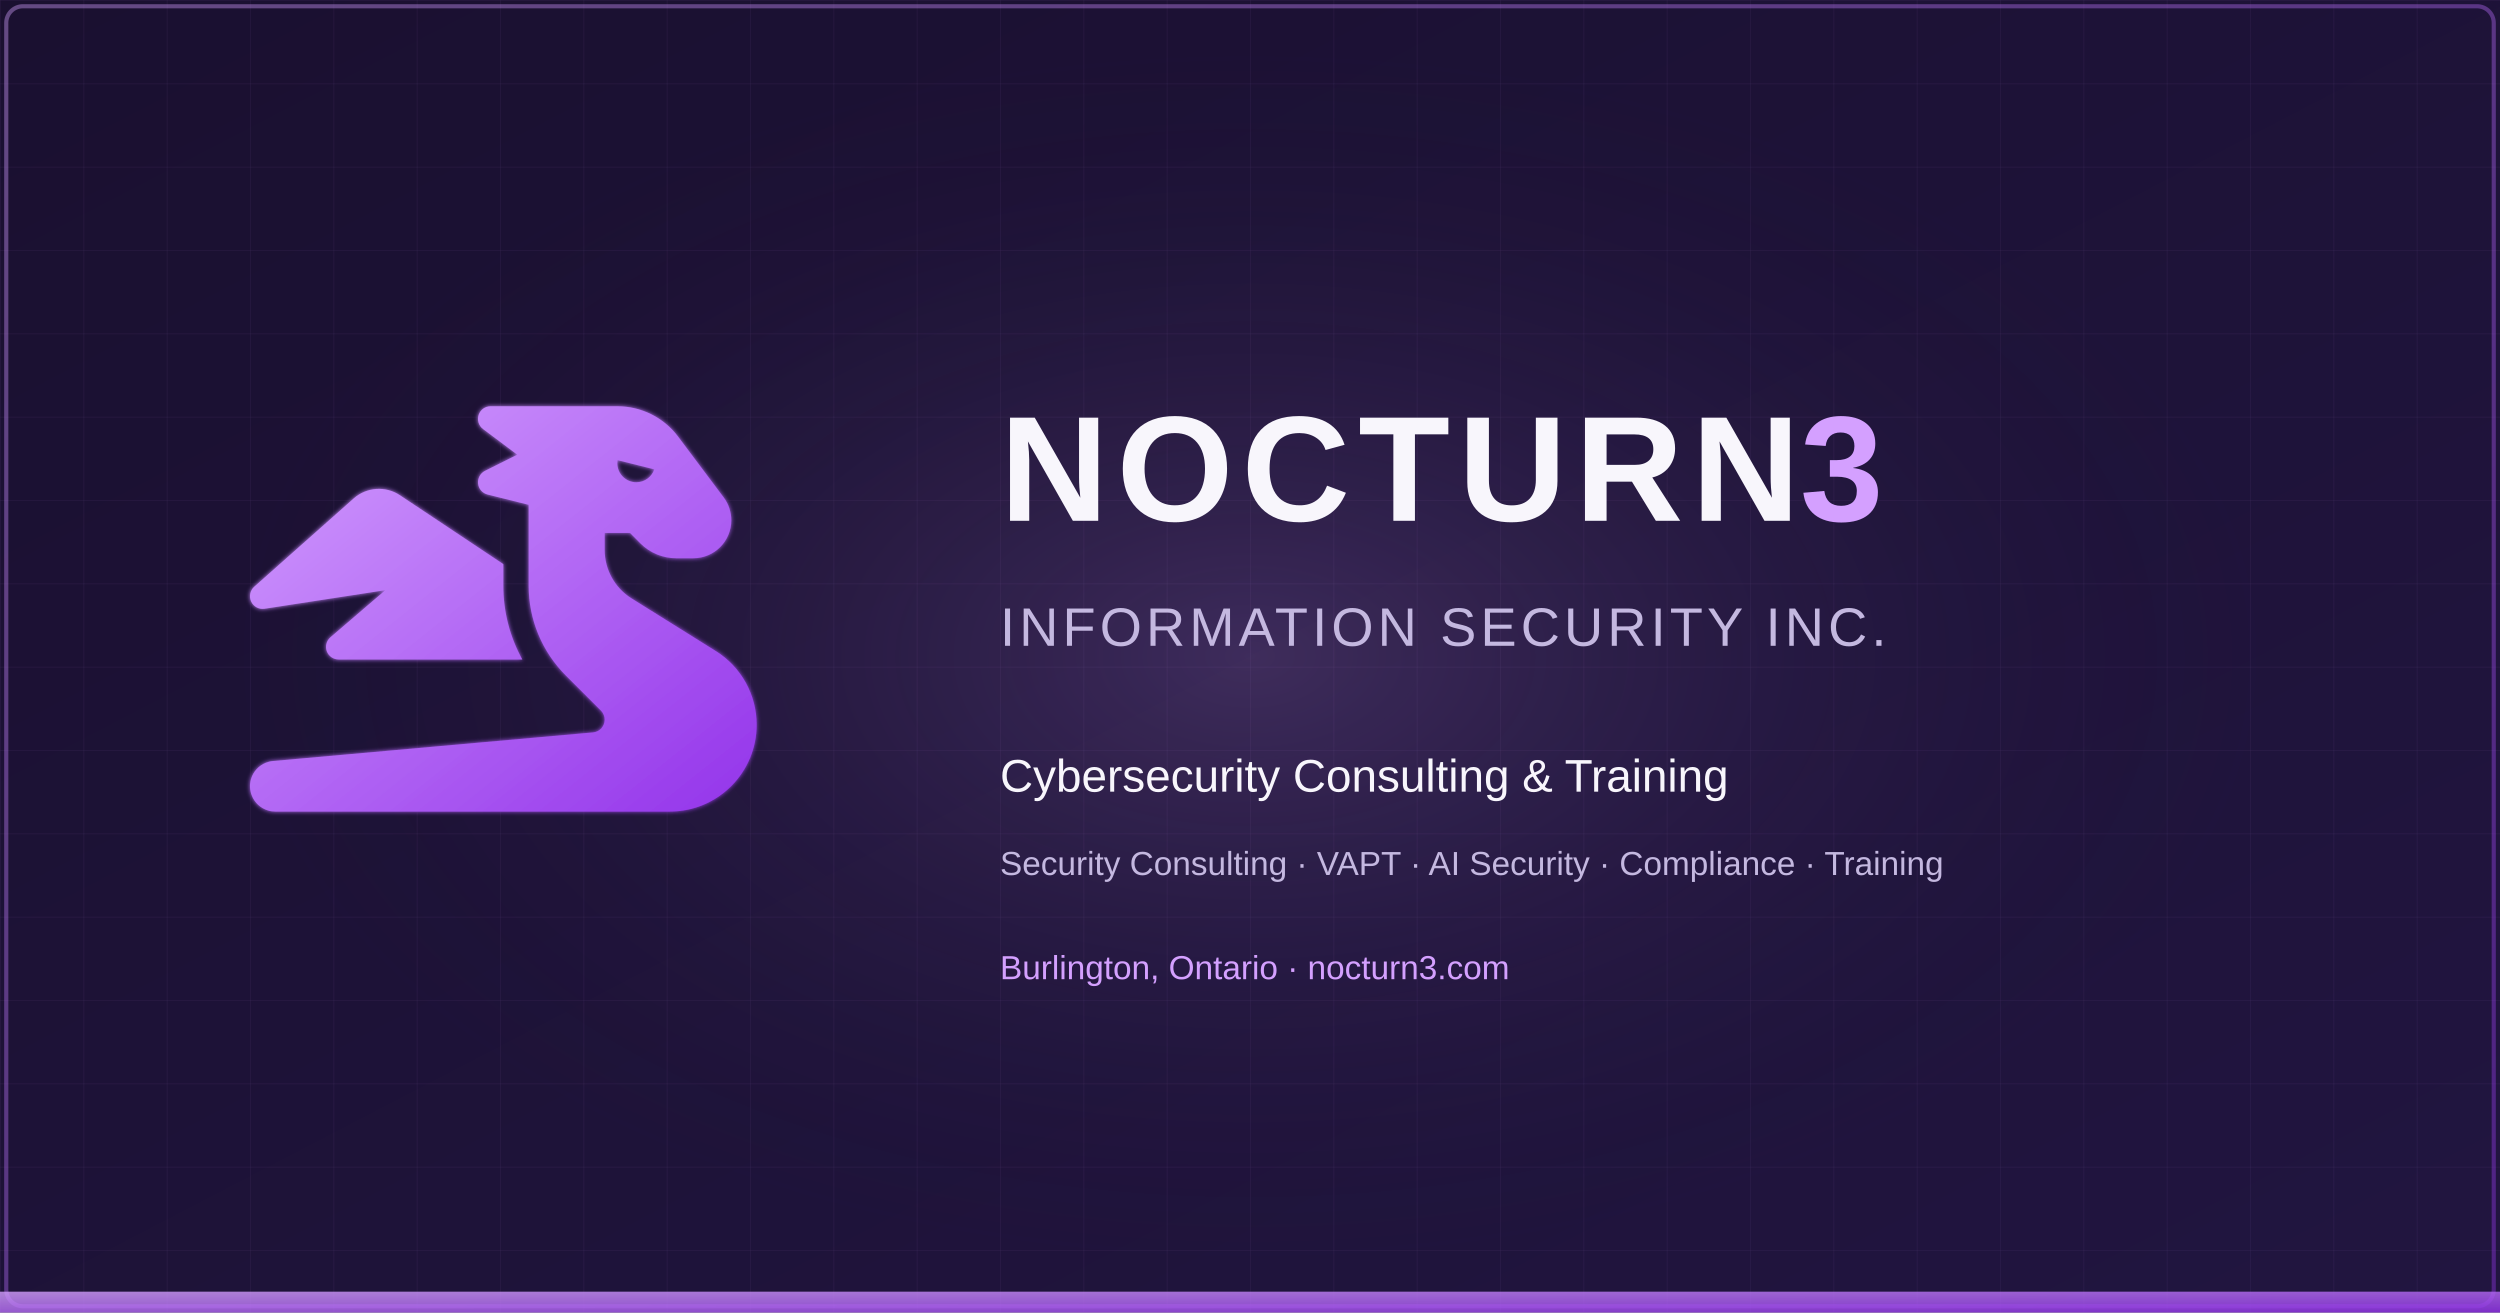
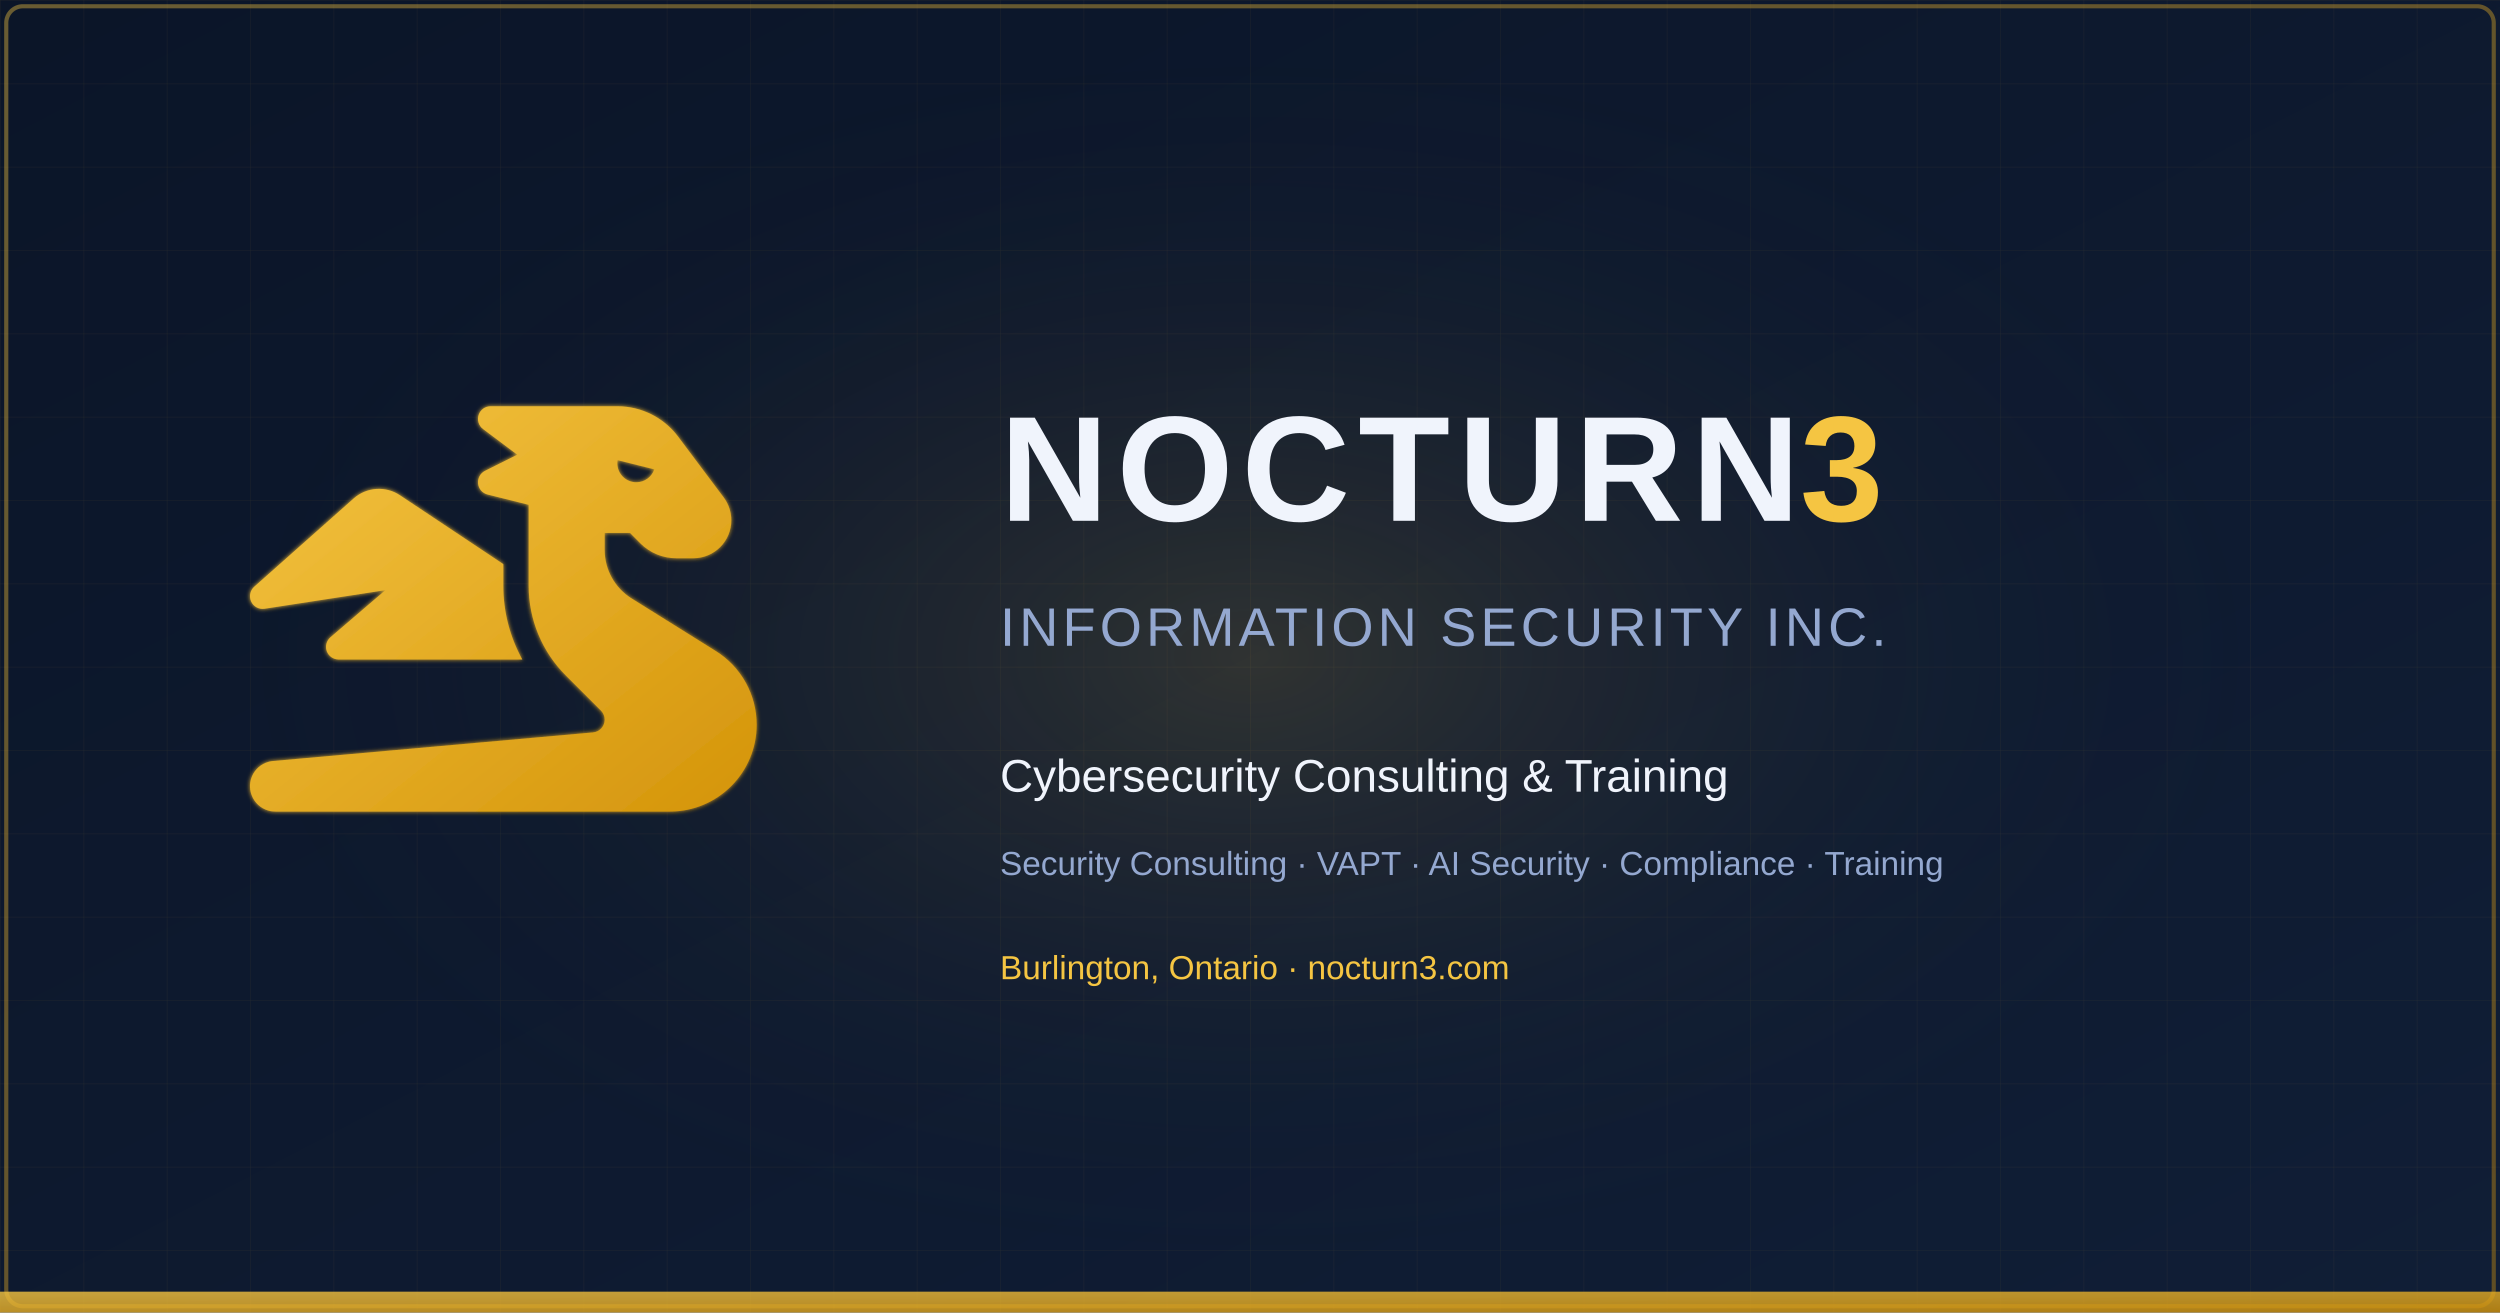
<svg xmlns="http://www.w3.org/2000/svg" viewBox="0 0 1200 630" width="1200" height="630">
  <defs>
    <linearGradient id="bgGrad" x1="0%" y1="0%" x2="100%" y2="100%">
-       <stop offset="0%" style="stop-color:#1a1030;stop-opacity:1" />
-       <stop offset="100%" style="stop-color:#211540;stop-opacity:1" />
+       <stop offset="0%" style="stop-color:#0b1528;stop-opacity:1" />
+       <stop offset="100%" style="stop-color:#101e36;stop-opacity:1" />
    </linearGradient>
    <linearGradient id="accentGrad" x1="0%" y1="0%" x2="100%" y2="100%">
-       <stop offset="0%" style="stop-color:#d4a0ff;stop-opacity:1" />
-       <stop offset="100%" style="stop-color:#9333ea;stop-opacity:1" />
+       <stop offset="0%" style="stop-color:#f5c542;stop-opacity:1" />
+       <stop offset="100%" style="stop-color:#d4940a;stop-opacity:1" />
    </linearGradient>
    <radialGradient id="centerGlow" cx="50%" cy="50%" r="50%">
-       <stop offset="0%" style="stop-color:#d4a0ff;stop-opacity:0.18" />
-       <stop offset="100%" style="stop-color:#1a1030;stop-opacity:0" />
+       <stop offset="0%" style="stop-color:#f5c542;stop-opacity:0.15" />
+       <stop offset="100%" style="stop-color:#0b1528;stop-opacity:0" />
    </radialGradient>
    <filter id="glow">
      <feGaussianBlur stdDeviation="3" result="blur" />
      <feMerge>
        <feMergeNode in="blur" />
        <feMergeNode in="SourceGraphic" />
      </feMerge>
    </filter>
  </defs>
  <rect width="1200" height="630" fill="url(#bgGrad)" />
  <pattern id="grid" width="40" height="40" patternUnits="userSpaceOnUse">
-     <path d="M 40 0 L 0 0 0 40" fill="none" stroke="#d4a0ff" stroke-width="0.3" opacity="0.15" />
+     <path d="M 40 0 L 0 0 0 40" fill="none" stroke="#f5c542" stroke-width="0.3" opacity="0.12" />
  </pattern>
  <rect width="1200" height="630" fill="url(#grid)" />
  <ellipse cx="600" cy="315" rx="500" ry="300" fill="url(#centerGlow)" />
  <rect x="3" y="3" width="1194" height="624" rx="8" fill="none" stroke="url(#accentGrad)" stroke-width="2" opacity="0.4" />
  <g transform="translate(120, 195) scale(0.38)" filter="url(#glow)">
    <path d="M352 124.5l-51.9-13c-6.5-1.6-11.3-7.1-12-13.8s2.8-13.1 8.7-16.1l40.8-20.4L294.4 28.8c-5.5-4.1-7.8-11.3-5.6-17.9S297.1 0 304 0L416 0l32 0 16 0c30.2 0 58.7 14.2 76.8 38.4l57.6 76.8c6.2 8.3 9.6 18.4 9.6 28.8c0 26.5-21.5 48-48 48l-21.5 0c-17 0-33.3-6.7-45.3-18.7L480 160l-32 0 0 21.5c0 24.8 12.8 47.9 33.8 61.1l106.6 66.6c32.1 20.1 51.6 55.2 51.6 93.1C640 462.9 590.9 512 530.2 512L496 512l-64 0L32.3 512c-3.3 0-6.6-.4-9.6-1.4C13.5 507.8 6 501 2.4 492.1C1 488.7 .2 485.2 0 481.4c-.2-3.7 .3-7.3 1.3-10.7c2.8-9.2 9.6-16.7 18.6-20.4c3-1.2 6.2-2 9.5-2.2L433.3 412c8.3-.7 14.7-7.7 14.7-16.1c0-4.3-1.7-8.4-4.7-11.4l-44.4-44.4c-30-30-46.9-70.7-46.9-113.1l0-45.5 0-57zM512 72.3c0-.1 0-.2 0-.3s0-.2 0-.3l0 .6zm-1.3 7.4L464.3 68.1c-.2 1.3-.3 2.6-.3 3.9c0 13.3 10.7 24 24 24c10.6 0 19.5-6.8 22.7-16.3zM130.9 116.5c16.3-14.5 40.4-16.2 58.5-4.1l130.6 87 0 27.5c0 32.8 8.4 64.8 24 93l-232 0c-6.7 0-12.7-4.2-15-10.4s-.5-13.3 4.6-17.7L171 232.3 18.4 255.8c-7 1.1-13.9-2.6-16.9-9s-1.5-14.1 3.8-18.8L130.9 116.5z" fill="url(#accentGrad)" />
  </g>
-   <text x="480" y="250" font-family="Arial, Helvetica, sans-serif" font-weight="800" font-size="72" fill="#f8f6fc" letter-spacing="4">
-     NOCTURN<tspan fill="#d4a0ff">3</tspan>
+   <text x="480" y="250" font-family="Arial, Helvetica, sans-serif" font-weight="800" font-size="72" fill="#f0f4fc" letter-spacing="4">
+     NOCTURN<tspan fill="#f5c542">3</tspan>
  </text>
-   <text x="480" y="310" font-family="Arial, Helvetica, sans-serif" font-weight="400" font-size="26" fill="#c4b8e0" letter-spacing="2">
+   <text x="480" y="310" font-family="Arial, Helvetica, sans-serif" font-weight="400" font-size="26" fill="#94a8d0" letter-spacing="2">
    INFORMATION SECURITY INC.
  </text>
  <line x1="480" y1="340" x2="780" y2="340" stroke="url(#accentGrad)" stroke-width="2" opacity="0.6" />
-   <text x="480" y="380" font-family="Arial, Helvetica, sans-serif" font-weight="300" font-size="22" fill="#f8f6fc">
+   <text x="480" y="380" font-family="Arial, Helvetica, sans-serif" font-weight="300" font-size="22" fill="#f0f4fc">
    Cybersecurity Consulting &amp; Training
  </text>
-   <text x="480" y="420" font-family="Arial, Helvetica, sans-serif" font-weight="400" font-size="16" fill="#c4b8e0">
+   <text x="480" y="420" font-family="Arial, Helvetica, sans-serif" font-weight="400" font-size="16" fill="#94a8d0">
    Security Consulting  ·  VAPT  ·  AI Security  ·  Compliance  ·  Training
  </text>
-   <text x="480" y="470" font-family="Arial, Helvetica, sans-serif" font-weight="400" font-size="16" fill="#d4a0ff">
+   <text x="480" y="470" font-family="Arial, Helvetica, sans-serif" font-weight="400" font-size="16" fill="#f5c542">
    Burlington, Ontario  ·  nocturn3.com
  </text>
  <rect x="0" y="620" width="1200" height="10" fill="url(#accentGrad)" opacity="0.8" />
</svg>
